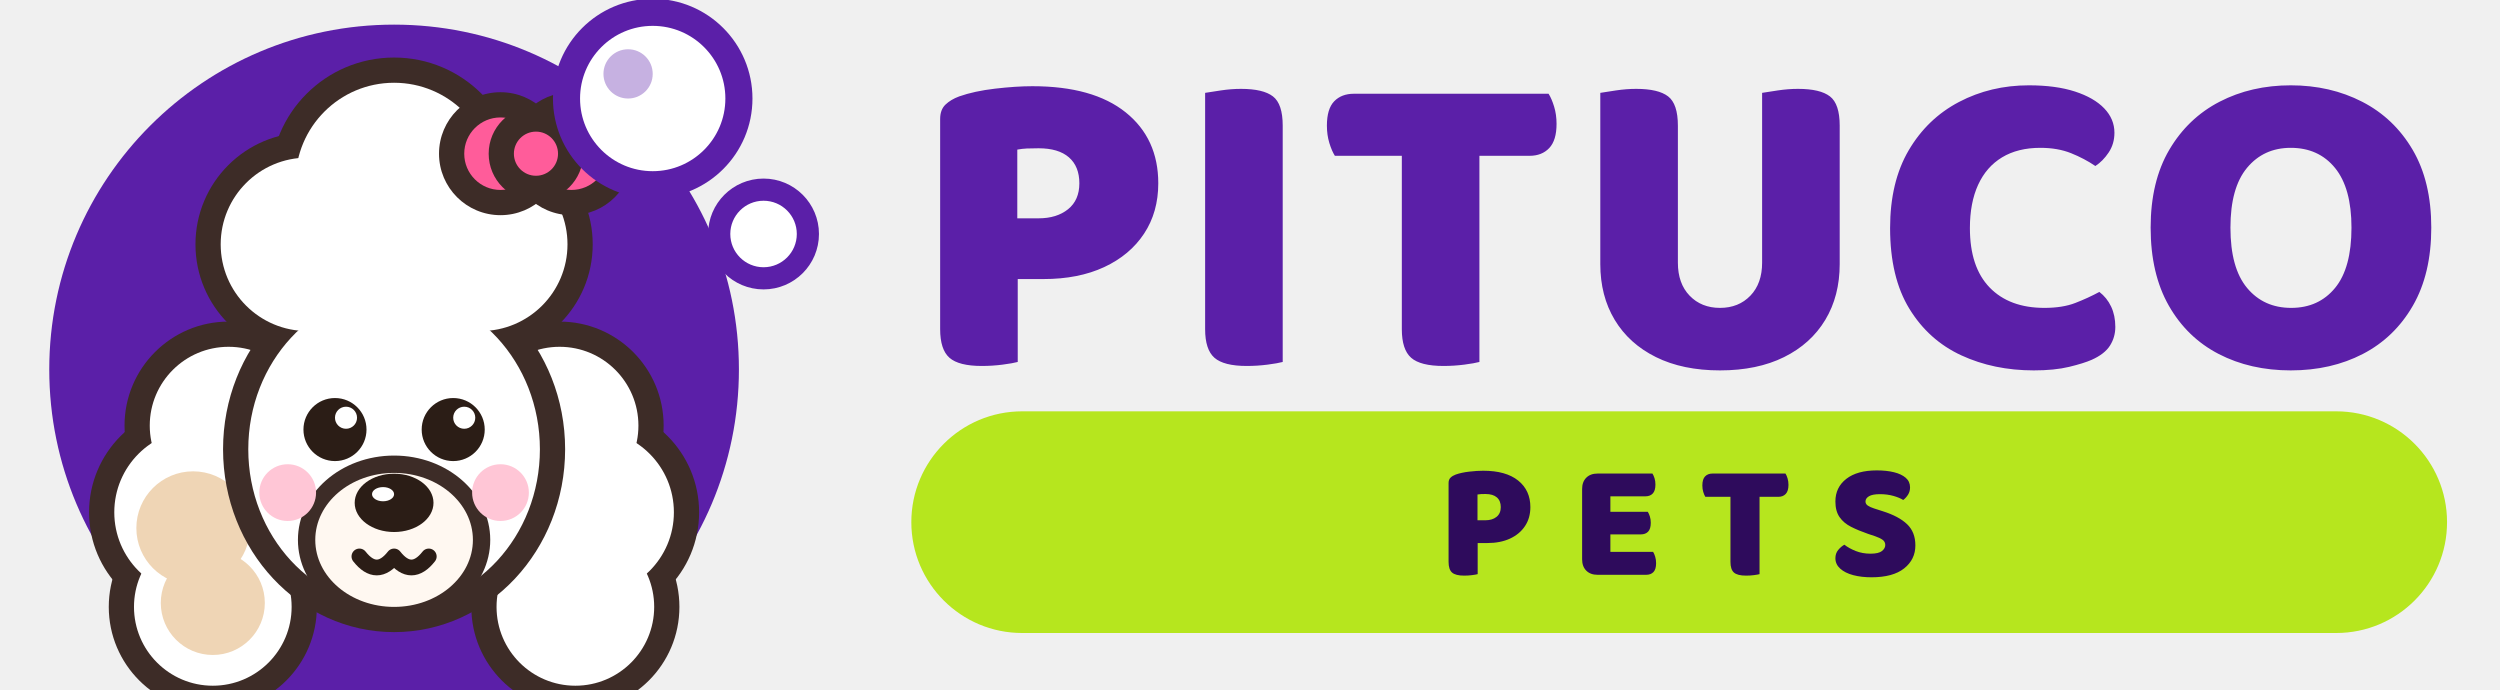
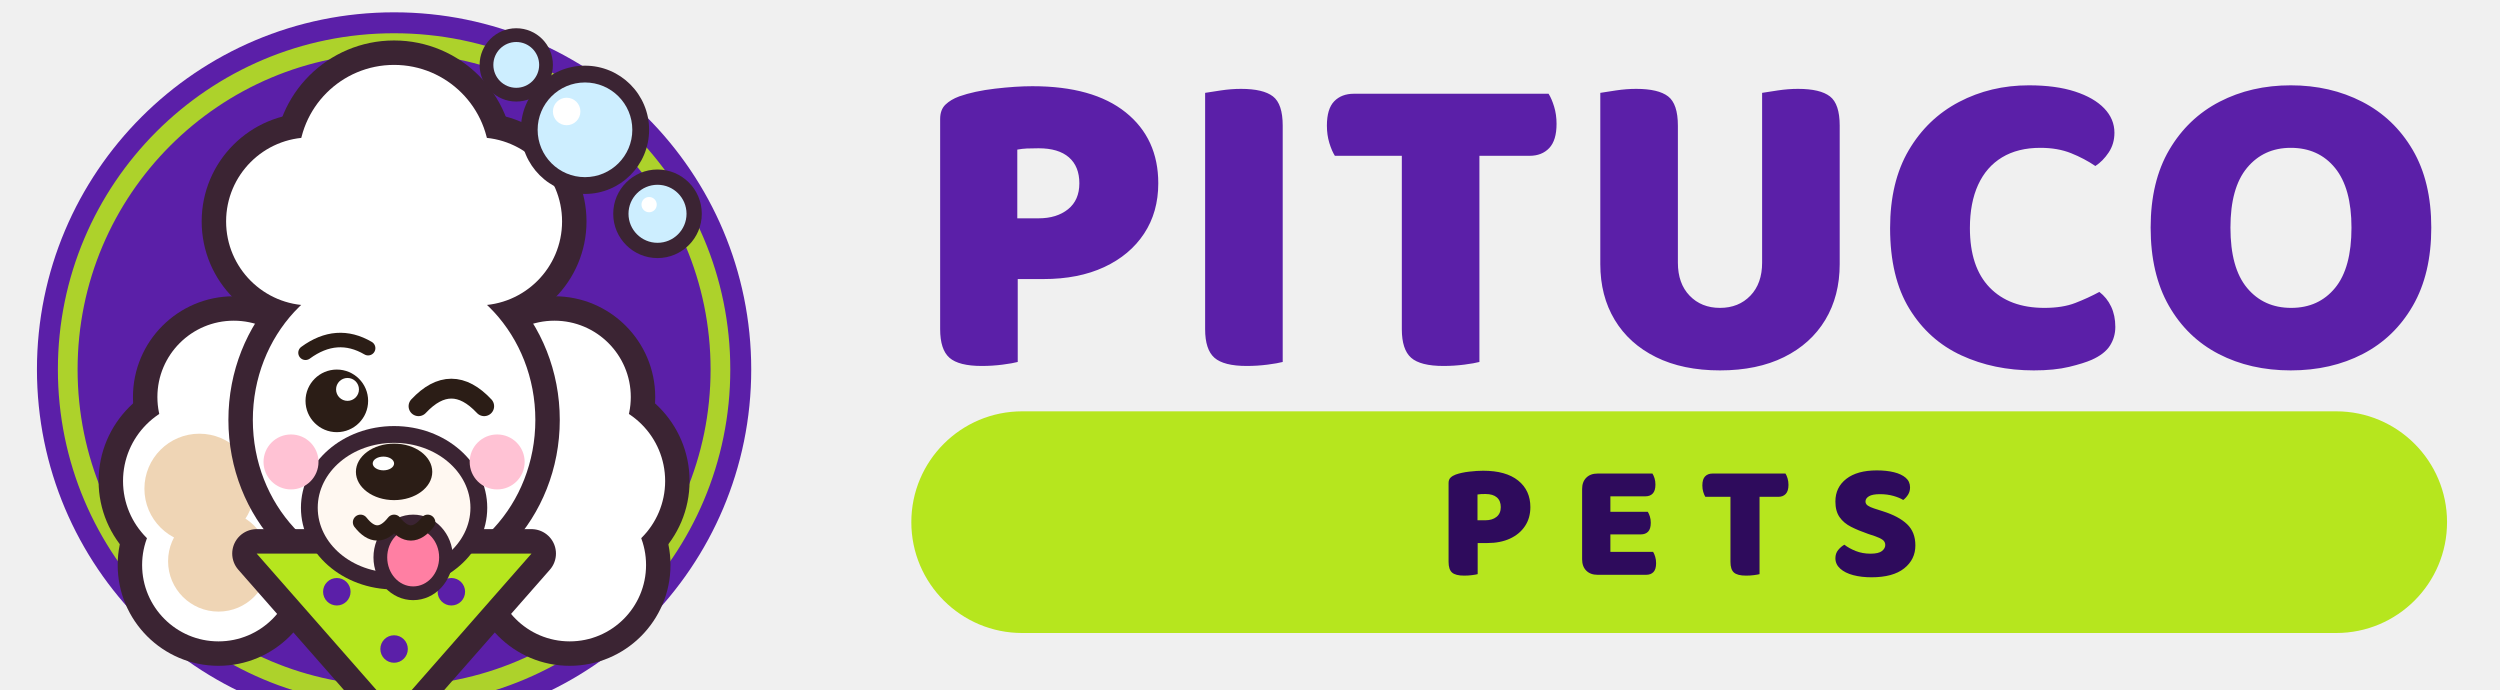
<svg xmlns="http://www.w3.org/2000/svg" viewBox="0 0 203 56" width="203" height="56" role="img" aria-label="Pituco Pets">
  <g transform="translate(0 -4.0)">
-     <circle cx="32" cy="34" r="28" fill="#5b1fa8" />
-     <g transform="translate(0.00 6.56) scale(0.64)">
-       <circle cx="29" cy="50" r="13.2" fill="#3d2c27" />
-       <circle cx="25" cy="61" r="13.7" fill="#3d2c27" />
-       <circle cx="27" cy="73" r="13.2" fill="#3d2c27" />
-       <circle cx="71" cy="50" r="13.2" fill="#3d2c27" />
-       <circle cx="75" cy="61" r="13.7" fill="#3d2c27" />
-       <circle cx="73" cy="73" r="13.2" fill="#3d2c27" />
+     <circle cx="32" cy="34" r="29" fill="#5b1fa8" />
+     <circle cx="32" cy="34" r="26.5" fill="none" stroke="#b6e61e" stroke-width="1.6" opacity=".9" />
+     <g transform="translate(1.00 5.24) scale(0.62)">
+       <circle cx="29" cy="50" r="13.2" fill="#3b2433" />
+       <circle cx="25" cy="61" r="13.7" fill="#3b2433" />
+       <circle cx="27" cy="72" r="13.2" fill="#3b2433" />
+       <circle cx="71" cy="50" r="13.2" fill="#3b2433" />
+       <circle cx="75" cy="61" r="13.7" fill="#3b2433" />
+       <circle cx="73" cy="72" r="13.2" fill="#3b2433" />
      <circle cx="29" cy="50" r="10" fill="#ffffff" />
      <circle cx="25" cy="61" r="10.5" fill="#ffffff" />
-       <circle cx="27" cy="73" r="10" fill="#ffffff" />
+       <circle cx="27" cy="72" r="10" fill="#ffffff" />
      <circle cx="71" cy="50" r="10" fill="#ffffff" />
      <circle cx="75" cy="61" r="10.5" fill="#ffffff" />
-       <circle cx="73" cy="73" r="10" fill="#ffffff" />
-       <circle cx="24.5" cy="63" r="7.2" fill="#efd5b5" />
-       <circle cx="27" cy="72.5" r="6.6" fill="#efd5b5" />
-       <ellipse cx="50" cy="53" rx="21.7" ry="23.2" fill="#3d2c27" />
-       <circle cx="39" cy="27" r="14.2" fill="#3d2c27" />
-       <circle cx="61" cy="27" r="14.2" fill="#3d2c27" />
-       <circle cx="50" cy="19" r="15.7" fill="#3d2c27" />
-       <circle cx="50" cy="31" r="14.2" fill="#3d2c27" />
+       <circle cx="73" cy="72" r="10" fill="#ffffff" />
+       <circle cx="24.5" cy="62" r="7.2" fill="#efd5b5" />
+       <circle cx="27" cy="71.5" r="6.6" fill="#efd5b5" />
+       <ellipse cx="50" cy="53" rx="21.7" ry="23.2" fill="#3b2433" />
+       <circle cx="39" cy="27" r="14.2" fill="#3b2433" />
+       <circle cx="61" cy="27" r="14.2" fill="#3b2433" />
+       <circle cx="50" cy="19" r="15.7" fill="#3b2433" />
+       <circle cx="50" cy="31" r="14.2" fill="#3b2433" />
      <ellipse cx="50" cy="53" rx="18.5" ry="20" fill="#ffffff" />
      <circle cx="39" cy="27" r="11" fill="#ffffff" />
      <circle cx="61" cy="27" r="11" fill="#ffffff" />
      <circle cx="50" cy="19" r="12.5" fill="#ffffff" />
      <circle cx="50" cy="31" r="11" fill="#ffffff" />
-       <circle cx="63.5" cy="15.5" r="7.8" fill="#3d2c27" />
-       <circle cx="72.5" cy="15.5" r="7.8" fill="#3d2c27" />
-       <circle cx="63.5" cy="15.5" r="4.6" fill="#ff5c9a" />
-       <circle cx="72.5" cy="15.5" r="4.6" fill="#ff5c9a" />
-       <circle cx="68" cy="15.5" r="6.0" fill="#3d2c27" />
-       <circle cx="68" cy="15.5" r="2.8" fill="#ff5c9a" />
-       <ellipse cx="50" cy="64.5" rx="12.2" ry="10.7" fill="#3d2c27" />
+       <polygon points="32,70.5 68,70.5 50,91" fill="#3b2433" stroke="#3b2433" stroke-width="6.4" stroke-linejoin="round" />
+       <polygon points="32,70.5 68,70.5 50,91" fill="#b6e61e" />
+       <circle cx="42.5" cy="75.5" r="1.8" fill="#5b1fa8" />
+       <circle cx="57.5" cy="75.5" r="1.8" fill="#5b1fa8" />
+       <circle cx="50" cy="83" r="1.8" fill="#5b1fa8" />
+       <circle cx="75" cy="15" r="8.4" fill="#3b2433" />
+       <circle cx="75" cy="15" r="6.2" fill="#cdeeff" />
+       <circle cx="84.5" cy="26" r="5.8" fill="#3b2433" />
+       <circle cx="84.5" cy="26" r="3.8" fill="#cdeeff" />
+       <circle cx="66" cy="6.5" r="4.8" fill="#3b2433" />
+       <circle cx="66" cy="6.5" r="3" fill="#cdeeff" />
+       <circle cx="72.6" cy="12.6" r="1.8" fill="#ffffff" />
+       <circle cx="83.4" cy="24.8" r="1" fill="#ffffff" />
+       <ellipse cx="50" cy="64.5" rx="12.2" ry="10.7" fill="#3b2433" />
      <ellipse cx="50" cy="64.5" rx="10" ry="8.5" fill="#fff8f1" />
-       <circle cx="36.5" cy="58.5" r="3.6" fill="#ffc6d6" />
-       <circle cx="63.5" cy="58.5" r="3.6" fill="#ffc6d6" />
-       <circle cx="42.5" cy="50.5" r="4" fill="#2b1d16" />
-       <circle cx="57.5" cy="50.5" r="4" fill="#2b1d16" />
+       <ellipse cx="52.5" cy="71" rx="5.2" ry="5.6" fill="#3b2433" />
+       <ellipse cx="52.5" cy="71" rx="3.4" ry="3.8" fill="#ff7fa3" />
+       <circle cx="36.5" cy="58.5" r="3.6" fill="#ffc2d4" />
+       <circle cx="63.5" cy="58.5" r="3.6" fill="#ffc2d4" />
+       <circle cx="42.5" cy="50.5" r="4.1" fill="#2b1d16" />
      <ellipse cx="50" cy="59.8" rx="5" ry="3.7" fill="#2b1d16" />
-       <circle cx="43.9" cy="49" r="1.4" fill="#ffffff" />
-       <circle cx="58.9" cy="49" r="1.4" fill="#ffffff" />
+       <circle cx="43.9" cy="49" r="1.5" fill="#ffffff" />
      <ellipse cx="48.6" cy="58.7" rx="1.4" ry="0.9" fill="#ffffff" />
-       <path d="M45.6 66.6Q47.8 69.4 50 66.6M50 66.6Q52.2 69.4 54.4 66.6" fill="none" stroke="#2b1d16" stroke-width="2" stroke-linecap="round" />
+       <path d="M53.2 51.2Q57.5 46.6 61.8 51.2" fill="none" stroke="#2b1d16" stroke-width="2.6" stroke-linecap="round" />
+       <path d="M38.4 44.2Q42.5 41.2 46.6 43.6" fill="none" stroke="#2b1d16" stroke-width="1.9" stroke-linecap="round" />
+       <path d="M45.6 66.4Q47.8 69.2 50 66.4M50 66.4Q52.2 69.2 54.4 66.4" fill="none" stroke="#2b1d16" stroke-width="2.0" stroke-linecap="round" />
    </g>
-     <circle cx="53" cy="12" r="7" fill="#ffffff" stroke="#5b1fa8" stroke-width="2.2" />
-     <circle cx="51" cy="10" r="2" fill="#5b1fa8" opacity=".35" />
-     <circle cx="62" cy="23" r="3.6" fill="#ffffff" stroke="#5b1fa8" stroke-width="1.8" />
  </g>
  <path fill="#5b1fa8" d="M82.604 17.728H84.332Q85.808 17.728 86.726 16.99Q87.644 16.252 87.644 14.884Q87.644 13.516 86.798 12.778Q85.952 12.04 84.332 12.04Q83.756 12.04 83.378 12.058Q83.0 12.076 82.604 12.148ZM84.728 22.66H76.34V9.664Q76.34 8.908 76.772 8.494Q77.204 8.08 77.888 7.828Q79.112 7.396 80.804 7.198Q82.496 7 83.828 7Q88.76 7 91.406 9.124Q94.052 11.248 94.052 14.884Q94.052 17.224 92.9 18.97Q91.748 20.716 89.66 21.688Q87.572 22.66 84.728 22.66ZM76.34 19.924H82.64V29.392Q82.244 29.5 81.416 29.608Q80.588 29.716 79.724 29.716Q77.852 29.716 77.096 29.05Q76.34 28.384 76.34 26.728ZM97.856 13.516H104.156V29.392Q103.76 29.5 102.932 29.608Q102.104 29.716 101.24 29.716Q99.368 29.716 98.612 29.05Q97.856 28.384 97.856 26.728ZM104.156 21.832H97.856V7.54Q98.288 7.468 99.134 7.342Q99.98 7.216 100.772 7.216Q102.572 7.216 103.364 7.828Q104.156 8.44 104.156 10.204ZM113.756 12.652V7.612H125.744Q125.996 8.008 126.194 8.656Q126.392 9.304 126.392 10.06Q126.392 11.392 125.798 12.022Q125.204 12.652 124.196 12.652ZM120.38 7.612V12.652H108.392Q108.14 12.256 107.942 11.608Q107.744 10.96 107.744 10.204Q107.744 8.836 108.338 8.224Q108.932 7.612 109.94 7.612ZM113.828 11.68H120.128V29.392Q119.732 29.5 118.904 29.608Q118.076 29.716 117.212 29.716Q115.34 29.716 114.584 29.05Q113.828 28.384 113.828 26.728ZM139.664 30.076Q136.64 30.076 134.462 28.996Q132.284 27.916 131.114 25.972Q129.944 24.028 129.944 21.436V19.24H136.244V21.328Q136.244 23.02 137.198 24.01Q138.152 25.0 139.664 25.0Q141.176 25.0 142.13 24.01Q143.084 23.02 143.084 21.328V19.24H149.384V21.436Q149.384 24.028 148.214 25.972Q147.044 27.916 144.866 28.996Q142.688 30.076 139.664 30.076ZM136.244 20.212H129.944V7.54Q130.376 7.468 131.222 7.342Q132.068 7.216 132.86 7.216Q134.66 7.216 135.452 7.828Q136.244 8.44 136.244 10.204ZM149.384 20.284H143.084V7.54Q143.516 7.468 144.362 7.342Q145.208 7.216 146.0 7.216Q147.8 7.216 148.592 7.828Q149.384 8.44 149.384 10.204ZM171.692 10.78Q171.692 11.68 171.224 12.382Q170.756 13.084 170.144 13.48Q169.244 12.868 168.164 12.436Q167.084 12.004 165.68 12.004Q163.844 12.004 162.566 12.778Q161.288 13.552 160.622 15.01Q159.956 16.468 159.956 18.52Q159.956 21.688 161.558 23.344Q163.16 25.0 166.004 25.0Q167.48 25.0 168.506 24.604Q169.532 24.208 170.468 23.704Q171.08 24.172 171.422 24.892Q171.764 25.612 171.764 26.548Q171.764 27.376 171.332 28.06Q170.9 28.744 169.856 29.212Q169.208 29.5 168.02 29.788Q166.832 30.076 165.14 30.076Q161.9 30.076 159.254 28.852Q156.608 27.628 155.042 25.072Q153.476 22.516 153.476 18.52Q153.476 14.776 154.988 12.202Q156.5 9.628 159.074 8.278Q161.648 6.928 164.744 6.928Q166.94 6.928 168.488 7.432Q170.036 7.936 170.864 8.8Q171.692 9.664 171.692 10.78ZM197.42 18.484Q197.42 22.228 195.926 24.82Q194.432 27.412 191.858 28.744Q189.284 30.076 186.008 30.076Q182.732 30.076 180.158 28.744Q177.584 27.412 176.108 24.82Q174.632 22.228 174.632 18.484Q174.632 14.74 176.144 12.166Q177.656 9.592 180.23 8.26Q182.804 6.928 186.008 6.928Q189.212 6.928 191.804 8.26Q194.396 9.592 195.908 12.166Q197.42 14.74 197.42 18.484ZM190.94 18.484Q190.94 15.28 189.608 13.642Q188.276 12.004 186.008 12.004Q183.812 12.004 182.462 13.624Q181.112 15.244 181.112 18.484Q181.112 21.76 182.462 23.38Q183.812 25.0 186.044 25.0Q188.276 25.0 189.608 23.38Q190.94 21.76 190.94 18.484Z" />
  <rect x="74" y="33.4" width="124.7" height="18" rx="9.0" fill="#b6e61e" />
  <path fill="#2e0b5c" d="M119.973 42.246H120.621Q121.175 42.246 121.519 41.969Q121.863 41.692 121.863 41.179Q121.863 40.666 121.546 40.389Q121.229 40.113 120.621 40.113Q120.405 40.113 120.264 40.12Q120.122 40.126 119.973 40.153ZM120.77 44.095H117.624V39.222Q117.624 38.938 117.786 38.783Q117.948 38.628 118.205 38.533Q118.664 38.371 119.298 38.297Q119.933 38.223 120.432 38.223Q122.282 38.223 123.274 39.019Q124.266 39.816 124.266 41.179Q124.266 42.057 123.834 42.711Q123.402 43.366 122.619 43.731Q121.836 44.095 120.77 44.095ZM117.624 43.069H119.987V46.62Q119.838 46.66 119.528 46.701Q119.217 46.741 118.893 46.741Q118.191 46.741 117.908 46.491Q117.624 46.242 117.624 45.621ZM128.468 40.666H130.763V46.552Q130.614 46.593 130.331 46.633Q130.047 46.674 129.724 46.674Q129.143 46.674 128.805 46.336Q128.468 45.999 128.468 45.418ZM130.763 44.46H128.468V39.708Q128.468 39.127 128.805 38.79Q129.143 38.452 129.724 38.452Q130.047 38.452 130.331 38.493Q130.614 38.533 130.763 38.574ZM129.724 43.393V41.557H133.8Q133.895 41.706 133.969 41.935Q134.043 42.165 134.043 42.448Q134.043 42.948 133.827 43.17Q133.611 43.393 133.233 43.393ZM129.724 46.674V44.811H134.232Q134.327 44.959 134.401 45.202Q134.475 45.445 134.475 45.729Q134.475 46.228 134.26 46.451Q134.043 46.674 133.665 46.674ZM129.724 40.302V38.452H134.178Q134.273 38.601 134.347 38.83Q134.421 39.06 134.421 39.343Q134.421 39.843 134.205 40.072Q133.989 40.302 133.611 40.302ZM140.486 40.342V38.452H144.981Q145.076 38.601 145.15 38.844Q145.224 39.087 145.224 39.37Q145.224 39.87 145.002 40.106Q144.779 40.342 144.401 40.342ZM142.97 38.452V40.342H138.474Q138.38 40.194 138.306 39.951Q138.231 39.708 138.231 39.424Q138.231 38.911 138.454 38.682Q138.677 38.452 139.055 38.452ZM140.513 39.978H142.875V46.62Q142.727 46.66 142.416 46.701Q142.106 46.741 141.782 46.741Q141.08 46.741 140.796 46.491Q140.513 46.242 140.513 45.621ZM151.883 44.959Q152.544 44.959 152.815 44.743Q153.084 44.527 153.084 44.257Q153.084 43.987 152.868 43.832Q152.652 43.677 152.261 43.542L151.694 43.353Q150.911 43.083 150.31 42.779Q149.709 42.475 149.372 41.989Q149.034 41.503 149.034 40.72Q149.034 39.573 149.919 38.884Q150.803 38.196 152.396 38.196Q153.179 38.196 153.786 38.344Q154.394 38.493 154.745 38.796Q155.096 39.1 155.096 39.573Q155.096 39.91 154.934 40.167Q154.772 40.423 154.542 40.599Q154.245 40.41 153.746 40.268Q153.246 40.126 152.652 40.126Q152.045 40.126 151.761 40.295Q151.478 40.464 151.478 40.72Q151.478 40.923 151.66 41.051Q151.843 41.179 152.18 41.287L152.895 41.517Q154.178 41.922 154.853 42.563Q155.528 43.204 155.528 44.284Q155.528 45.432 154.617 46.154Q153.706 46.876 151.964 46.876Q151.14 46.876 150.479 46.701Q149.817 46.525 149.426 46.174Q149.034 45.823 149.034 45.324Q149.034 44.932 149.264 44.655Q149.493 44.379 149.763 44.23Q150.141 44.527 150.688 44.743Q151.235 44.959 151.883 44.959Z" />
</svg>
